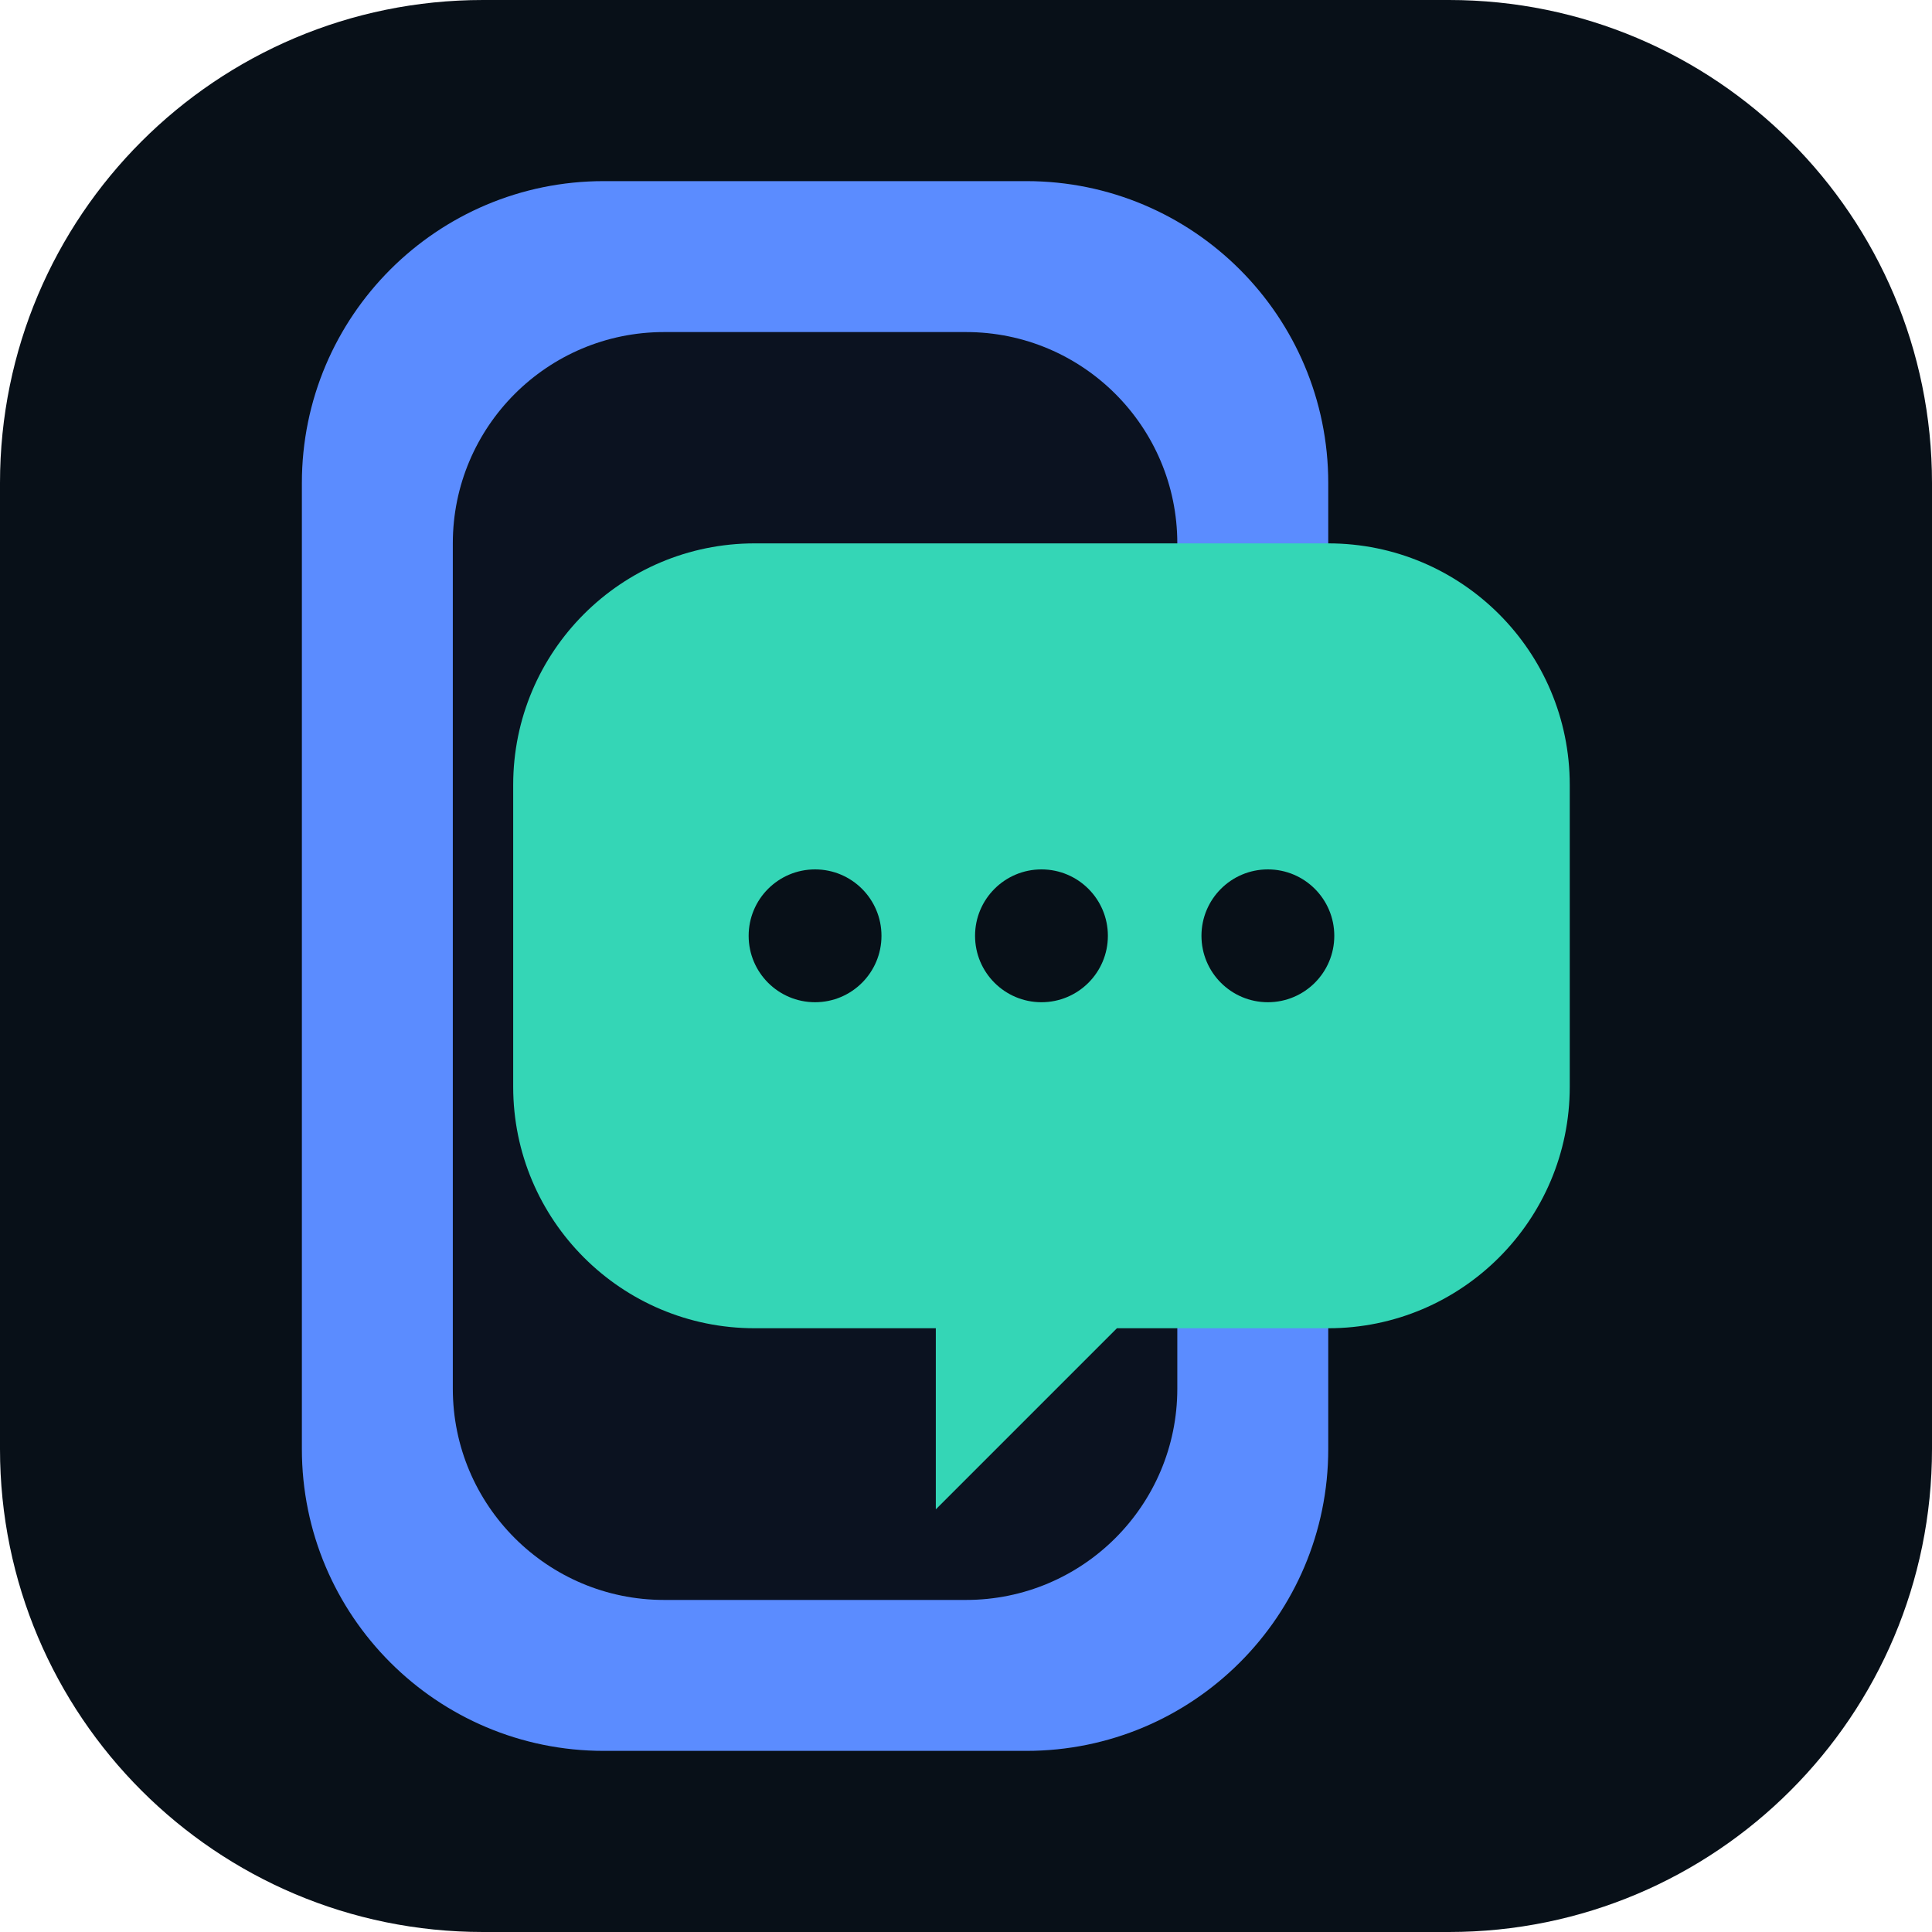
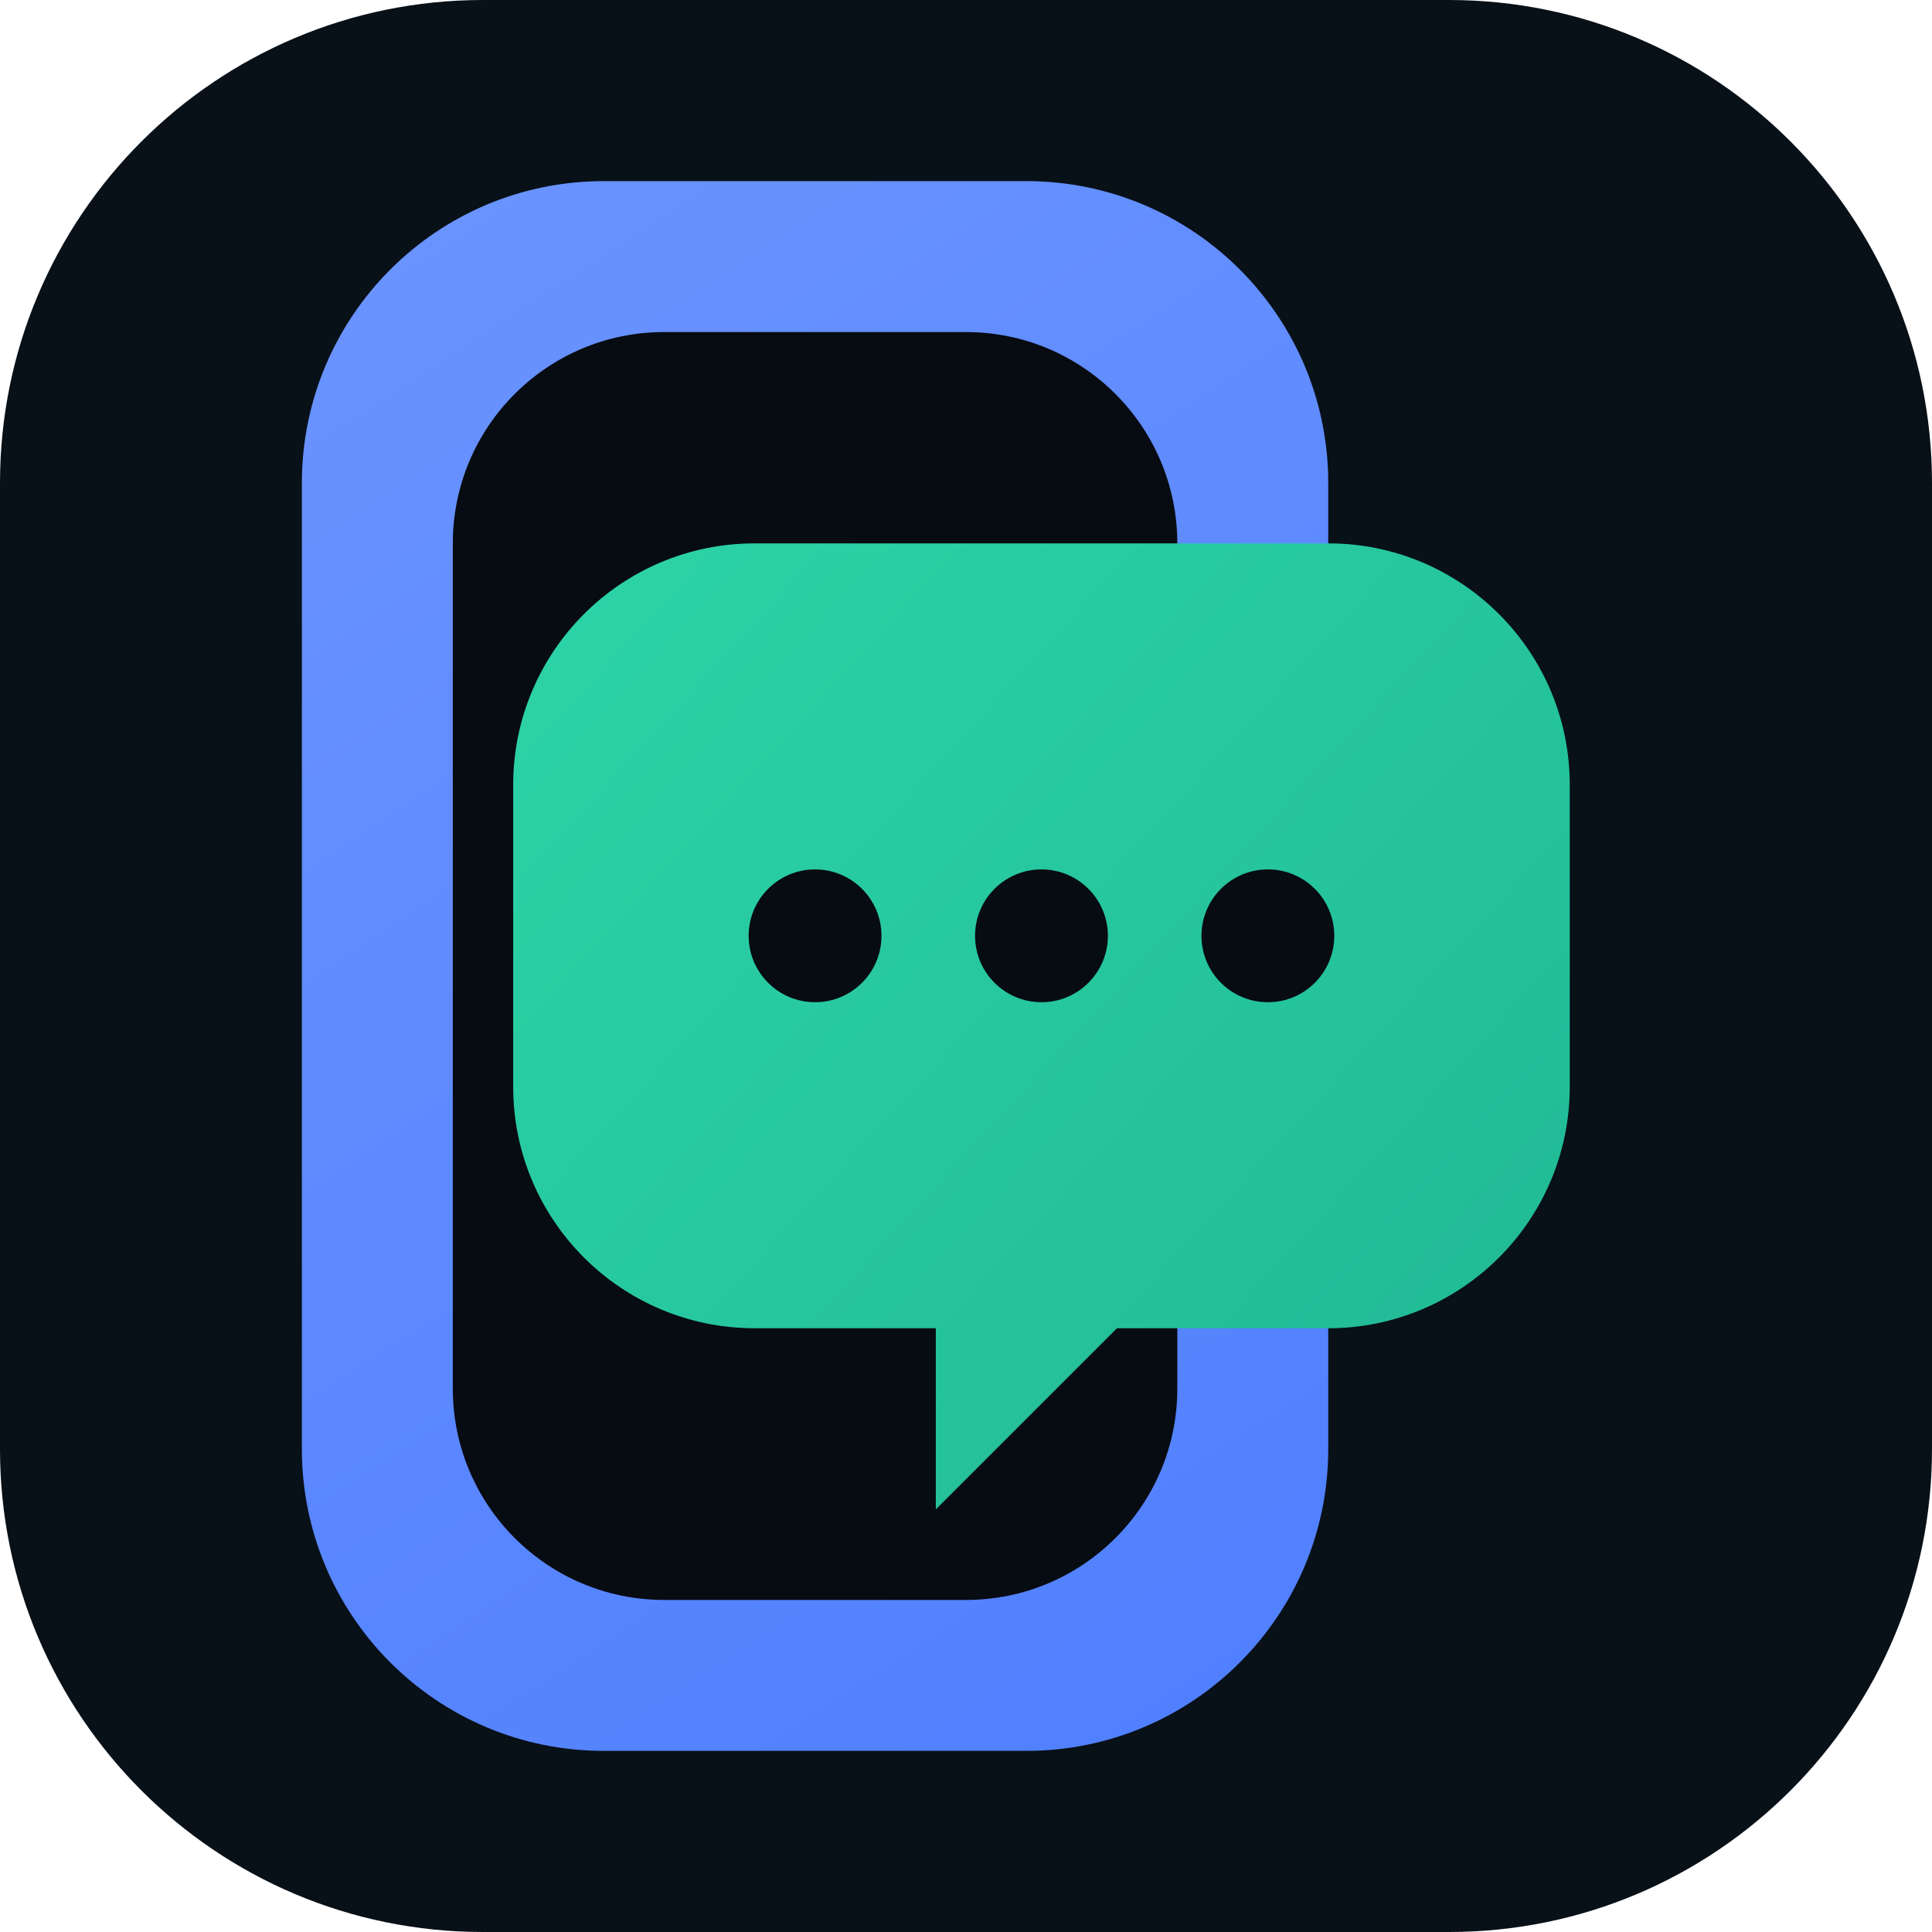
<svg xmlns="http://www.w3.org/2000/svg" width="64" height="64" viewBox="0 0 64 64" fill="none">
  <rect width="64" height="64" rx="16" fill="#081018" />
-   <rect x="10" y="6" width="34" height="52" rx="10" fill="#5B8CFF" />
-   <rect x="15" y="11" width="24" height="42" rx="7" fill="#0B1220" />
-   <path d="M25 18H44C48.418 18 52 21.582 52 26V36C52 40.418 48.418 44 44 44H37L31 50V44H25C20.582 44 17 40.418 17 36V26C17 21.582 20.582 18 25 18Z" fill="#34D6B6" />
-   <circle cx="27" cy="31" r="2.2" fill="#081018" />
-   <circle cx="34.5" cy="31" r="2.2" fill="#081018" />
-   <circle cx="42" cy="31" r="2.2" fill="#081018" />
+   <defs>
+     <linearGradient id="gPrimary" x1="10" y1="6" x2="44" y2="58" gradientUnits="userSpaceOnUse">
+       <stop stop-color="#6B94FF" />
+       <stop offset="1" stop-color="#4F7FFF" />
+     </linearGradient>
+     <linearGradient id="gAccent" x1="17" y1="18" x2="52" y2="50" gradientUnits="userSpaceOnUse">
+       <stop stop-color="#2DD4A8" />
+       <stop offset="1" stop-color="#1FB894" />
+     </linearGradient>
+   </defs>
+   <rect x="10" y="6" width="34" height="52" rx="10" fill="url(#gPrimary)" />
+   <rect x="15" y="11" width="24" height="42" rx="7" fill="#070B12" />
+   <path d="M25 18H44C48.418 18 52 21.582 52 26V36C52 40.418 48.418 44 44 44H37L31 50V44H25C20.582 44 17 40.418 17 36V26C17 21.582 20.582 18 25 18Z" fill="url(#gAccent)" />
+   <circle cx="27" cy="31" r="2.2" fill="#070B12" />
+   <circle cx="34.5" cy="31" r="2.2" fill="#070B12" />
+   <circle cx="42" cy="31" r="2.2" fill="#070B12" />
</svg>
